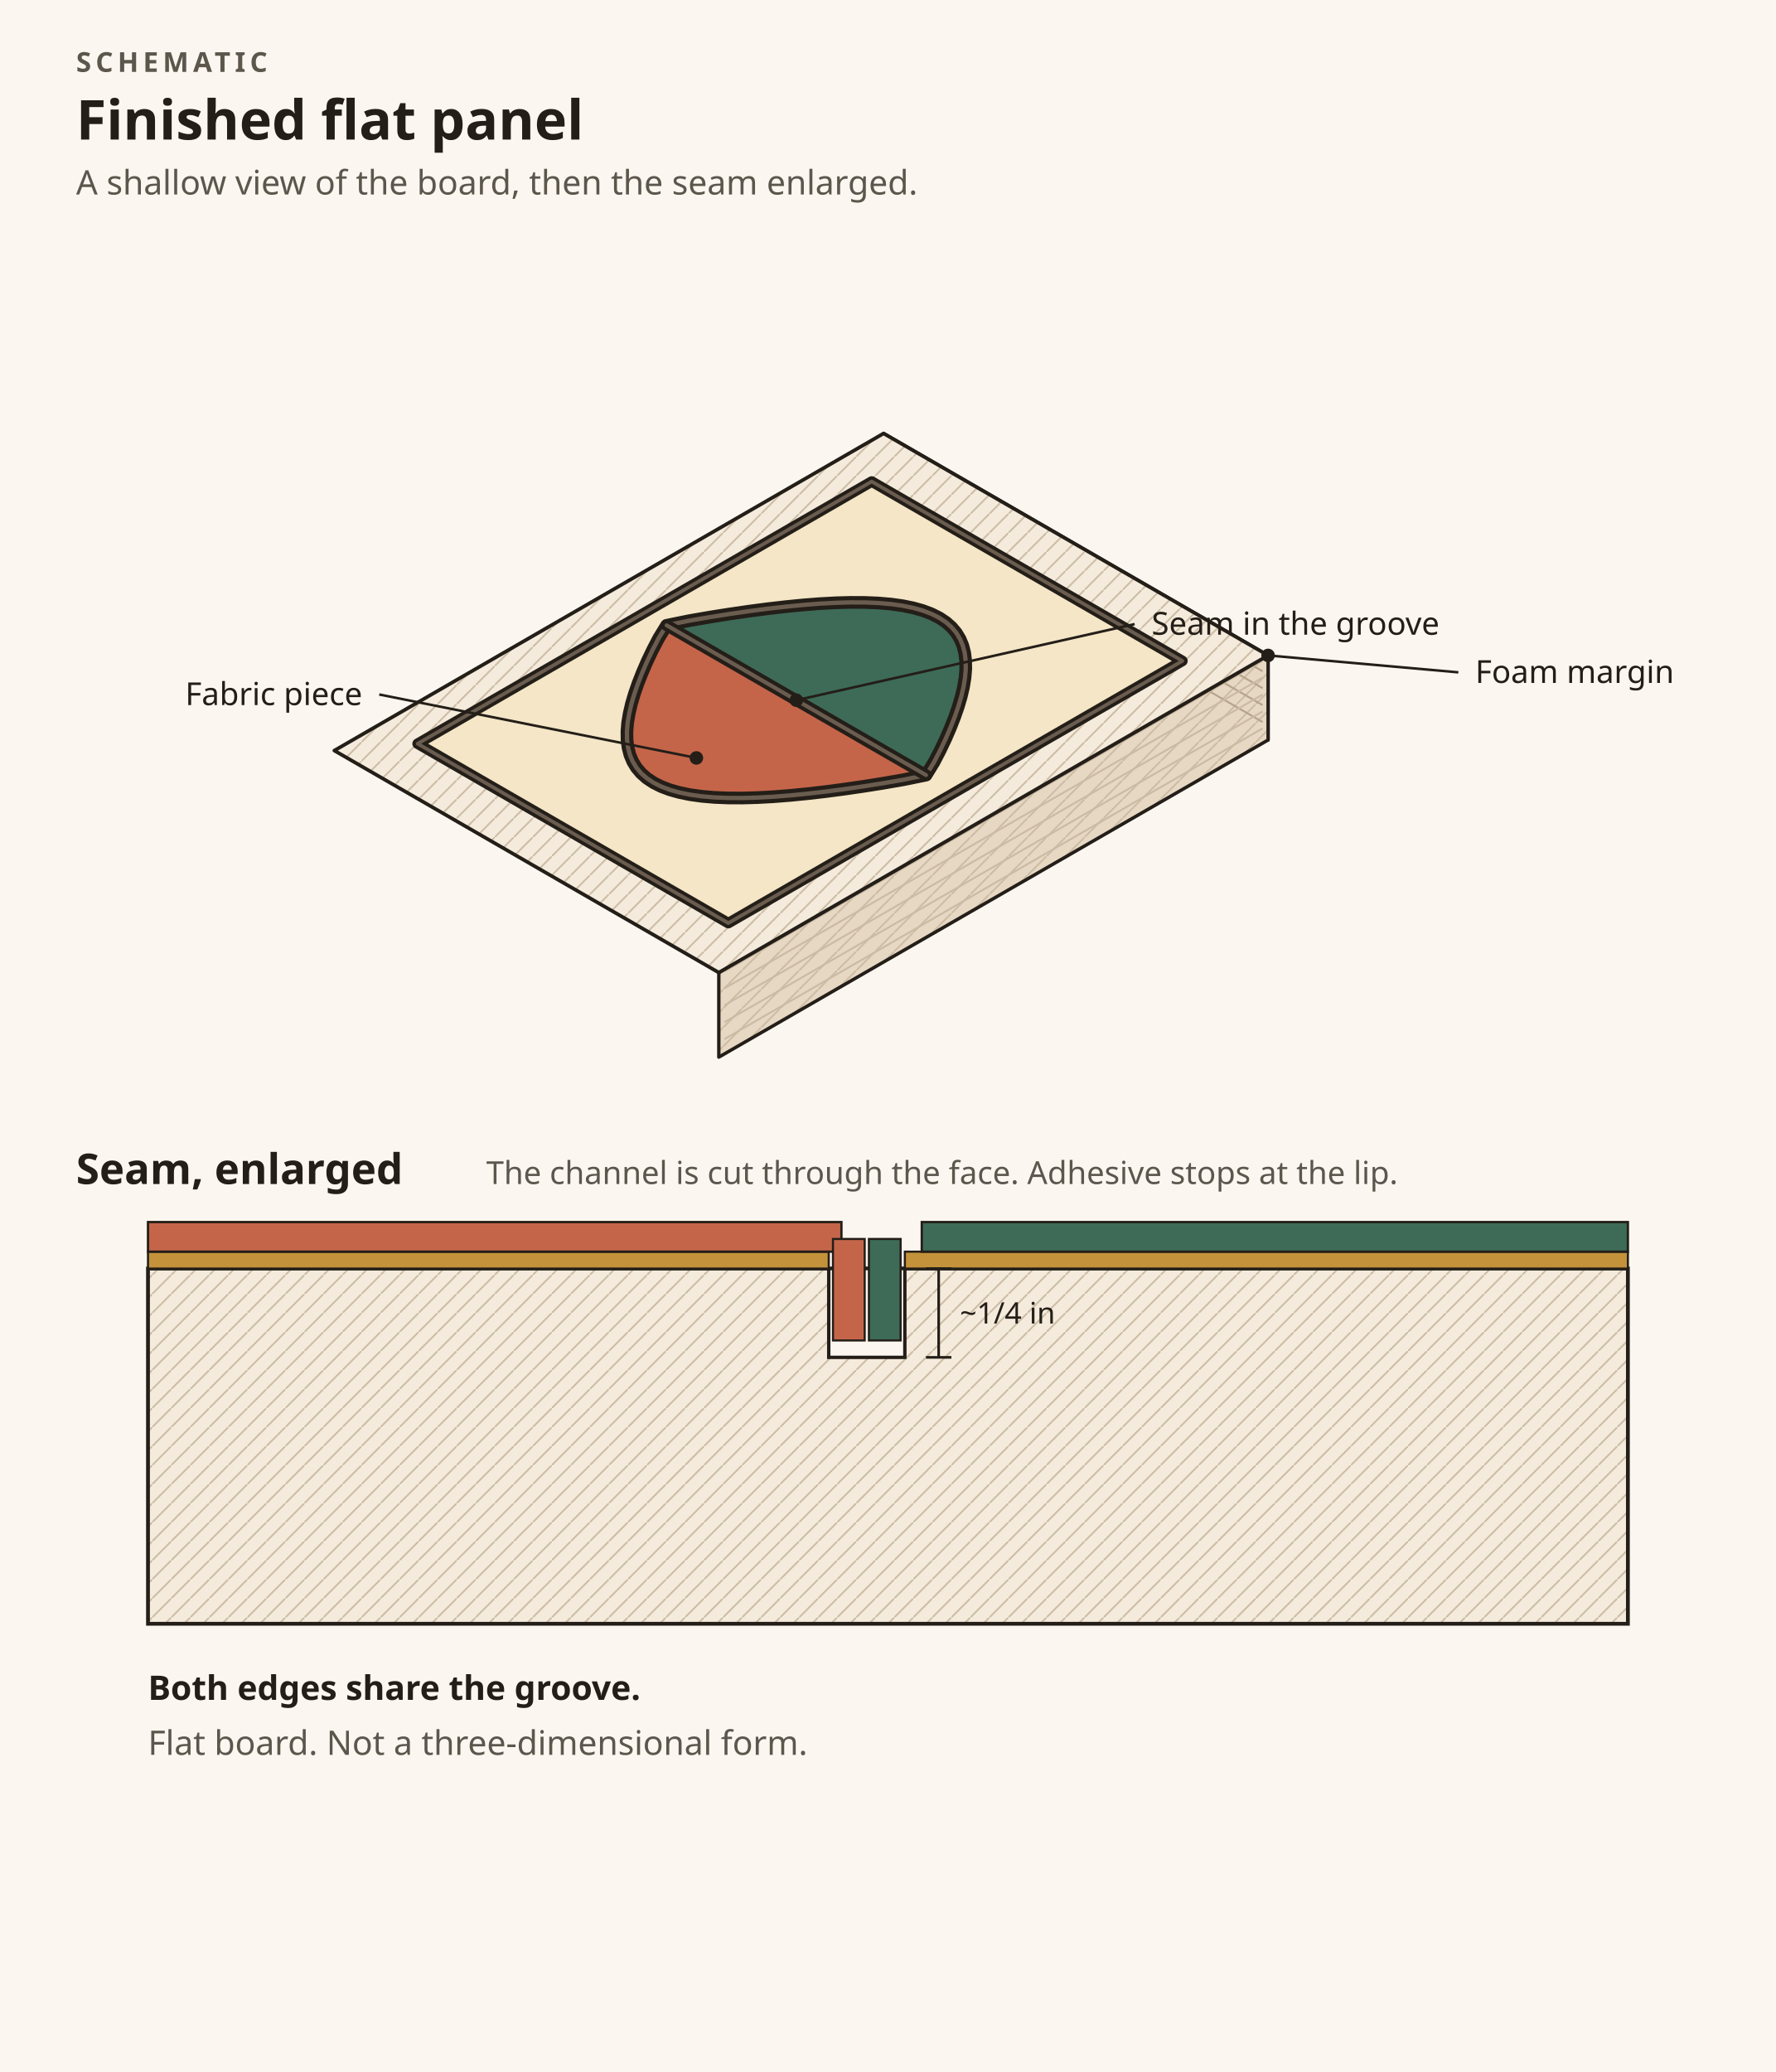
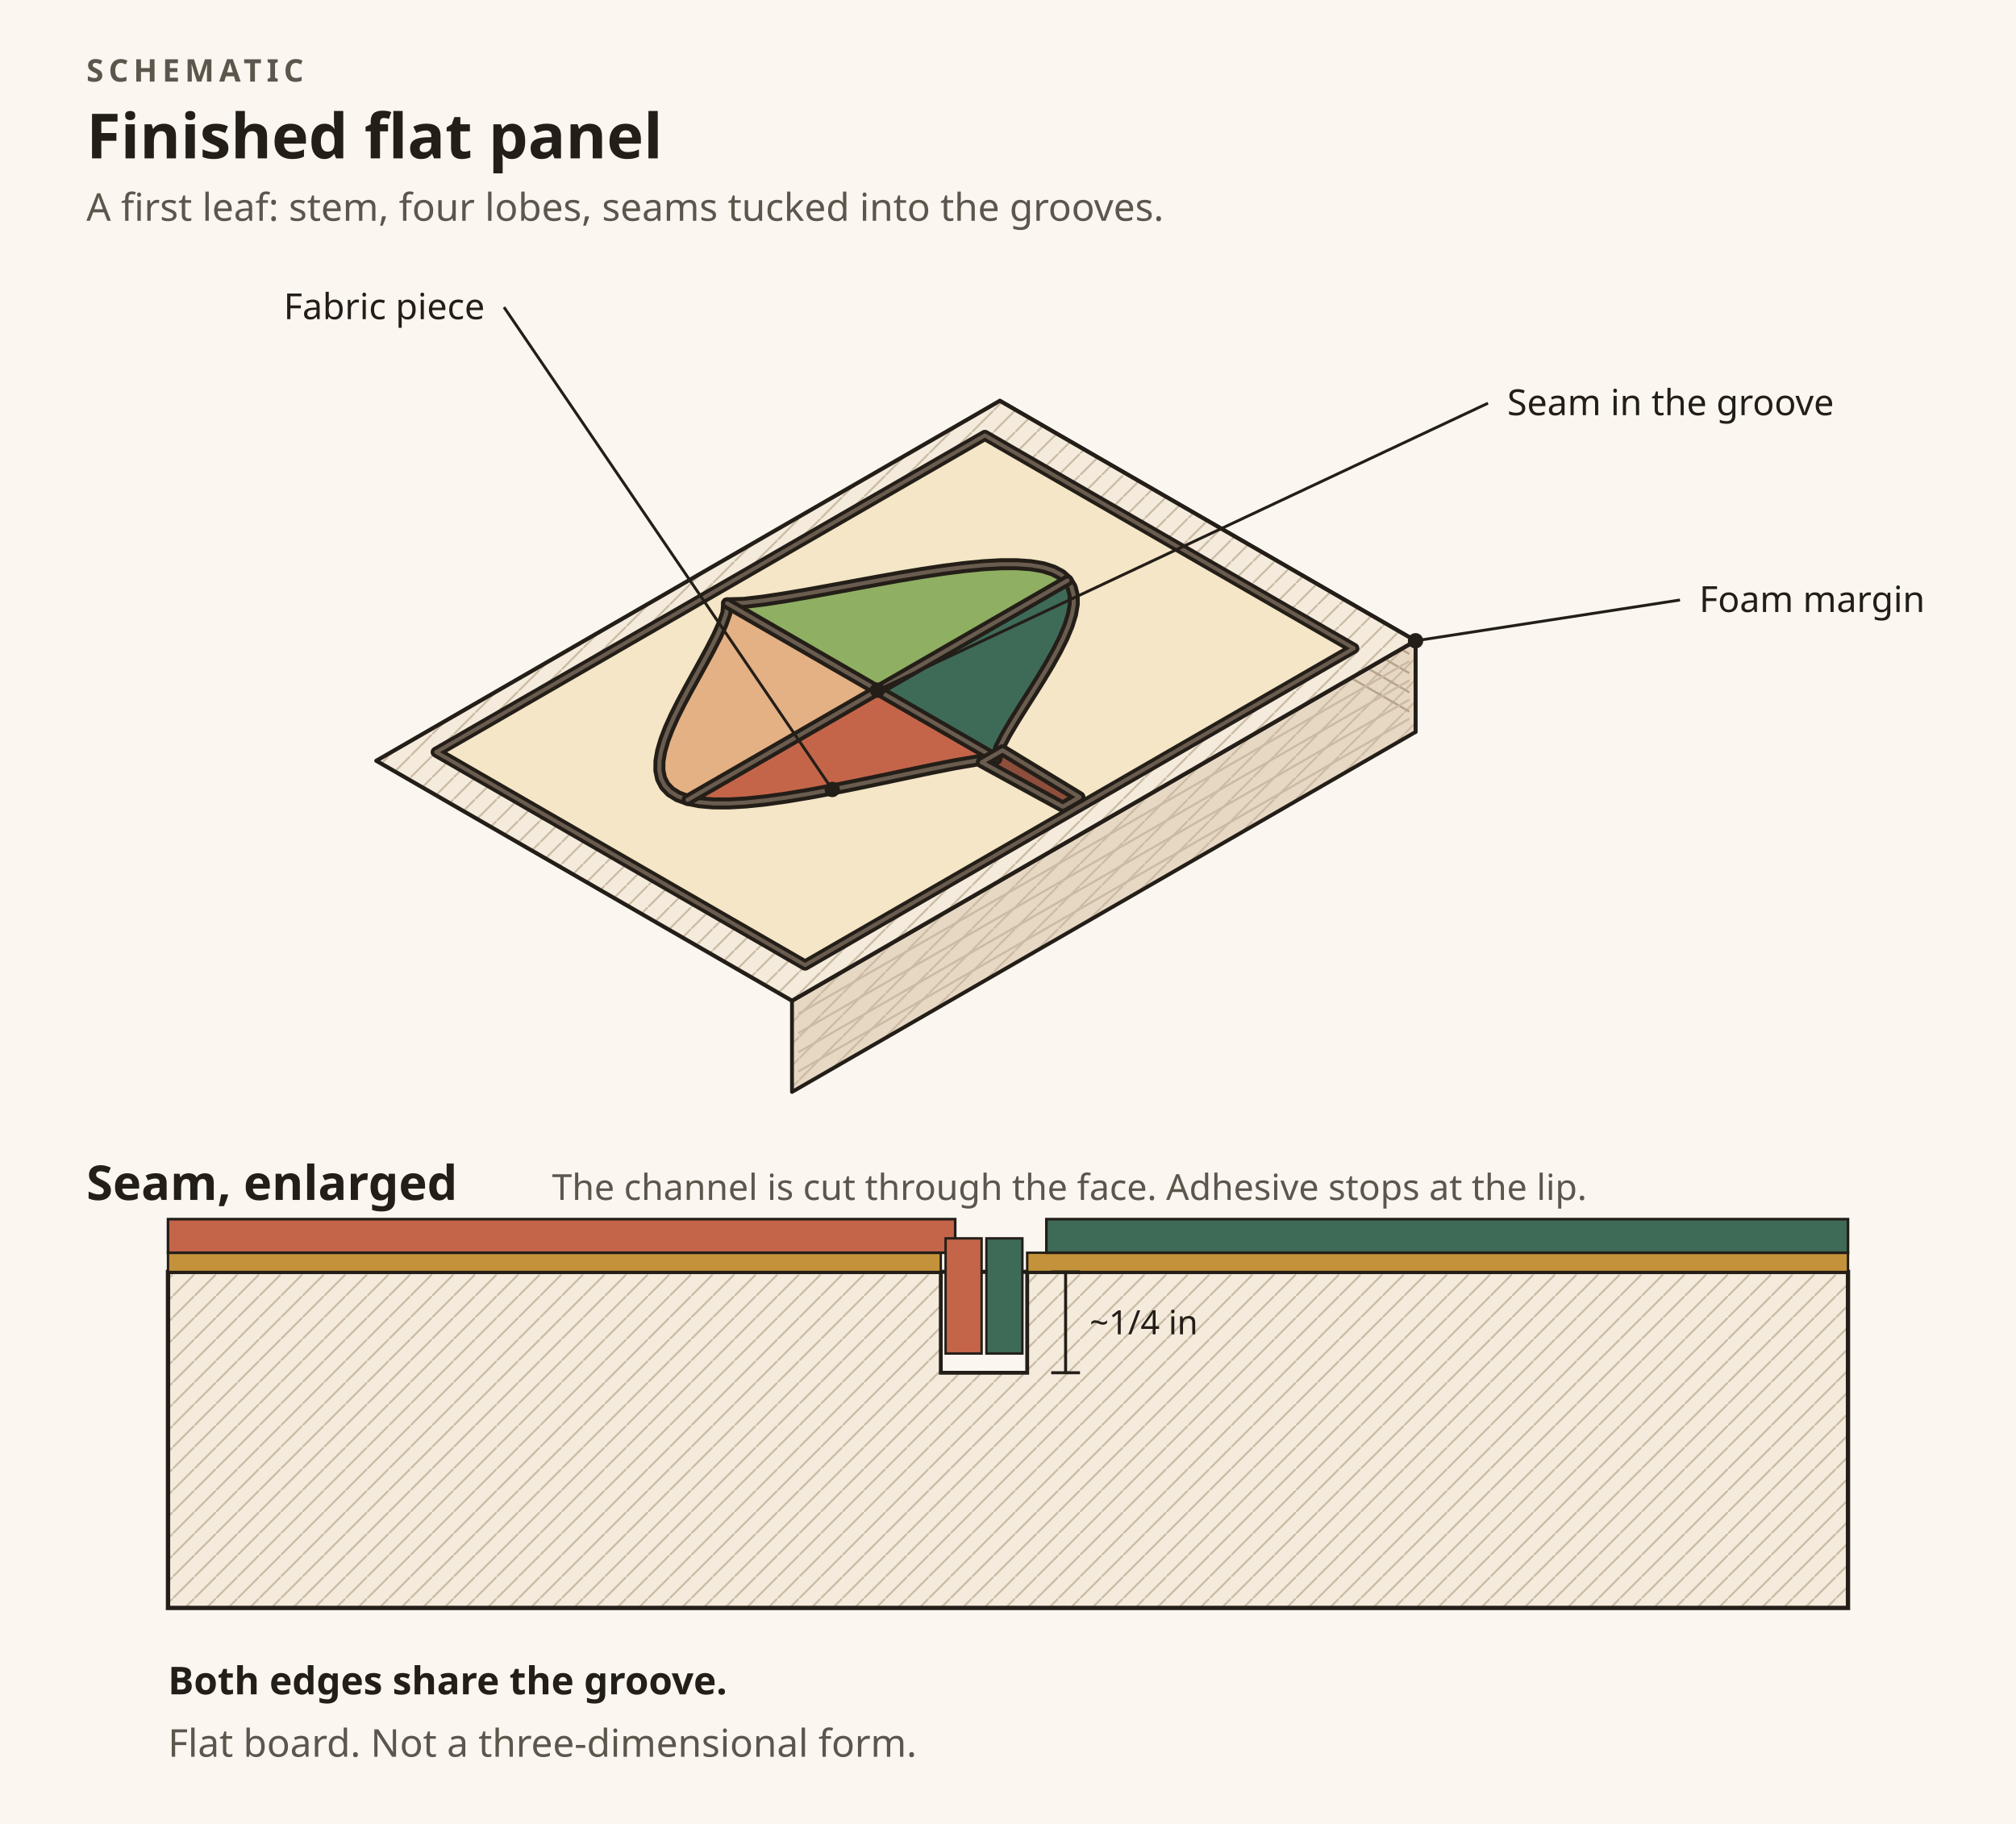
- <svg xmlns="http://www.w3.org/2000/svg" viewBox="0 0 840 980" width="840" height="980" font-family="Segoe UI, system-ui, sans-serif">
+ <svg xmlns="http://www.w3.org/2000/svg" viewBox="0 0 840 760" width="840" height="760" font-family="Segoe UI, system-ui, sans-serif">
  <defs>
    <pattern id="foam" patternUnits="userSpaceOnUse" width="9" height="9">
      <rect width="9" height="9" fill="#f4ebdc" />
      <path d="M0 9 L9 0" stroke="#cbbba4" stroke-width="0.8" />
    </pattern>
    <pattern id="foamSide" patternUnits="userSpaceOnUse" width="9" height="9">
      <rect width="9" height="9" fill="#e7d8c4" />
      <path d="M0 9 L9 0" stroke="#cbbba4" stroke-width="0.8" />
    </pattern>
    <pattern id="foamDark" patternUnits="userSpaceOnUse" width="9" height="9">
      <rect width="9" height="9" fill="#d9c7b0" />
      <path d="M0 9 L9 0" stroke="#b7a48c" stroke-width="0.8" />
    </pattern>
    <marker id="arr" viewBox="0 0 10 10" refX="8.2" refY="5" markerWidth="8" markerHeight="8" orient="auto">
      <path d="M0 1.1 L9.2 5 L0 8.9 Z" fill="#241e18" />
    </marker>
    <marker id="arrW" viewBox="0 0 10 10" refX="8.2" refY="5" markerWidth="8" markerHeight="8" orient="auto">
      <path d="M0 1.1 L9.2 5 L0 8.9 Z" fill="#8f3d32" />
    </marker>
    <marker id="arrR" viewBox="0 0 10 10" refX="8.2" refY="5" markerWidth="8" markerHeight="8" orient="auto">
      <path d="M0 1.1 L9.2 5 L0 8.9 Z" fill="#1a4f3c" />
    </marker>
  </defs>
-   <rect width="840" height="980" fill="#fbf7f0" />
+   <rect width="840" height="760" fill="#fbf7f0" />
  <text x="36" y="34" fill="#5c564c" font-size="13" font-weight="700" letter-spacing="0.16em">SCHEMATIC</text>
  <text x="36" y="66" fill="#241e18" font-size="26" font-weight="700">Finished flat panel</text>
-   <text x="36" y="92" fill="#5c564c" font-size="16">A shallow view of the board, then the seam enlarged.</text>
-   <polygon points="599.81,350.00 417.94,245.00 417.94,205.00 599.81,310.00" fill="url(#foamDark)" stroke="#241e18" stroke-width="1.6" stroke-linejoin="round" />
-   <polygon points="340.00,500.00 599.81,350.00 599.81,310.00 340.00,460.00" fill="url(#foamSide)" stroke="#241e18" stroke-width="1.6" stroke-linejoin="round" />
-   <line x1="342.60" y1="491.50" x2="597.21" y2="344.50" stroke="#cbbba4" stroke-width="0.9" fill="none" />
-   <line x1="597.21" y1="341.50" x2="420.54" y2="239.50" stroke="#b7a48c" stroke-width="0.9" fill="none" />
-   <line x1="342.60" y1="483.50" x2="597.21" y2="336.50" stroke="#cbbba4" stroke-width="0.9" fill="none" />
-   <line x1="597.21" y1="333.50" x2="420.54" y2="231.50" stroke="#b7a48c" stroke-width="0.9" fill="none" />
-   <line x1="342.60" y1="475.50" x2="597.21" y2="328.50" stroke="#cbbba4" stroke-width="0.9" fill="none" />
-   <line x1="597.21" y1="325.50" x2="420.54" y2="223.50" stroke="#b7a48c" stroke-width="0.9" fill="none" />
-   <line x1="342.60" y1="467.50" x2="597.21" y2="320.50" stroke="#cbbba4" stroke-width="0.9" fill="none" />
-   <line x1="597.21" y1="317.50" x2="420.54" y2="215.50" stroke="#b7a48c" stroke-width="0.9" fill="none" />
-   <line x1="342.60" y1="459.50" x2="597.21" y2="312.50" stroke="#cbbba4" stroke-width="0.9" fill="none" />
-   <line x1="597.21" y1="309.50" x2="420.54" y2="207.50" stroke="#b7a48c" stroke-width="0.9" fill="none" />
-   <polygon points="340.00,460.00 599.81,310.00 417.94,205.00 158.13,355.00" fill="url(#foam)" stroke="#241e18" stroke-width="1.7" stroke-linejoin="round" />
-   <polygon points="344.50,436.60 559.28,312.60 412.31,227.75 197.54,351.75" fill="#f4e6c6" stroke="#241e18" stroke-width="1.2" stroke-linejoin="round" />
-   <polygon points="438.03,366.60 427.47,368.76 417.72,370.45 408.33,371.94 399.22,373.26 390.41,374.42 381.88,375.40 373.67,376.21 365.78,376.83 358.25,377.24 351.08,377.44 344.31,377.41 337.95,377.15 332.02,376.64 326.52,375.88 321.47,374.85 316.89,373.57 312.77,372.01 309.13,370.18 305.95,368.07 303.25,365.69 301.02,363.05 299.25,360.13 297.93,356.96 297.05,353.53 296.59,349.86 296.54,345.95 296.89,341.81 297.61,337.47 298.67,332.91 300.07,328.17 301.78,323.25 303.78,318.16 306.06,312.90 308.64,307.48 311.57,301.85 315.32,295.75 315.32,295.75 318.73,297.72 322.14,299.69 325.54,301.65 328.95,303.62 332.36,305.59 335.77,307.56 339.18,309.53 342.59,311.49 346.00,313.46 349.41,315.43 352.81,317.40 356.22,319.37 359.63,321.33 363.04,323.30 366.45,325.27 369.86,327.24 373.27,329.21 376.68,331.18 380.08,333.14 383.49,335.11 386.90,337.08 390.31,339.05 393.72,341.02 397.13,342.98 400.54,344.95 403.95,346.92 407.36,348.89 410.76,350.86 414.17,352.82 417.58,354.79 420.99,356.76 424.40,358.73 427.81,360.70 431.22,362.66 434.63,364.63 438.03,366.60" fill="#c4654a" stroke="#241e18" stroke-width="1.1" stroke-linejoin="round" />
-   <polygon points="438.03,366.60 441.78,360.50 444.71,354.87 447.29,349.45 449.57,344.19 451.57,339.10 453.28,334.18 454.68,329.44 455.75,324.88 456.46,320.54 456.81,316.40 456.76,312.49 456.31,308.82 455.42,305.39 454.10,302.22 452.33,299.30 450.10,296.66 447.40,294.28 444.23,292.18 440.58,290.34 436.46,288.78 431.88,287.50 426.83,286.47 421.34,285.71 415.40,285.20 409.04,284.94 402.27,284.91 395.11,285.11 387.57,285.52 379.69,286.14 371.47,286.95 362.95,287.93 354.13,289.09 345.02,290.41 335.63,291.90 325.88,293.59 315.32,295.75 315.32,295.75 318.73,297.72 322.14,299.69 325.54,301.65 328.95,303.62 332.36,305.59 335.77,307.56 339.18,309.53 342.59,311.49 346.00,313.46 349.41,315.43 352.81,317.40 356.22,319.37 359.63,321.33 363.04,323.30 366.45,325.27 369.86,327.24 373.27,329.21 376.68,331.18 380.08,333.14 383.49,335.11 386.90,337.08 390.31,339.05 393.72,341.02 397.13,342.98 400.54,344.95 403.95,346.92 407.36,348.89 410.76,350.86 414.17,352.82 417.58,354.79 420.99,356.76 424.40,358.73 427.81,360.70 431.22,362.66 434.63,364.63 438.03,366.60" fill="#3d6b58" stroke="#241e18" stroke-width="1.1" stroke-linejoin="round" />
-   <path d="M 438.03 366.60 L 427.47 368.76 L 417.72 370.45 L 408.33 371.94 L 399.22 373.26 L 390.41 374.42 L 381.88 375.40 L 373.67 376.21 L 365.78 376.83 L 358.25 377.24 L 351.08 377.44 L 344.31 377.41 L 337.95 377.15 L 332.02 376.64 L 326.52 375.88 L 321.47 374.85 L 316.89 373.57 L 312.77 372.01 L 309.13 370.18 L 305.95 368.07 L 303.25 365.69 L 301.02 363.05 L 299.25 360.13 L 297.93 356.96 L 297.05 353.53 L 296.59 349.86 L 296.54 345.95 L 296.89 341.81 L 297.61 337.47 L 298.67 332.91 L 300.07 328.17 L 301.78 323.25 L 303.78 318.16 L 306.06 312.90 L 308.64 307.48 L 311.57 301.85 L 315.32 295.75 L 315.32 295.75 L 325.88 293.59 L 335.63 291.90 L 345.02 290.41 L 354.13 289.09 L 362.95 287.93 L 371.47 286.95 L 379.69 286.14 L 387.57 285.52 L 395.11 285.11 L 402.27 284.91 L 409.04 284.94 L 415.40 285.20 L 421.34 285.71 L 426.83 286.47 L 431.88 287.50 L 436.46 288.78 L 440.58 290.34 L 444.23 292.18 L 447.40 294.28 L 450.10 296.66 L 452.33 299.30 L 454.10 302.22 L 455.42 305.39 L 456.31 308.82 L 456.76 312.49 L 456.81 316.40 L 456.46 320.54 L 455.75 324.88 L 454.68 329.44 L 453.28 334.18 L 451.57 339.10 L 449.57 344.19 L 447.29 349.45 L 444.71 354.87 L 441.78 360.50 L 438.03 366.60" fill="none" stroke="#241e18" stroke-width="6" stroke-linecap="round" stroke-linejoin="round" />
-   <path d="M 438.03 366.60 L 427.47 368.76 L 417.72 370.45 L 408.33 371.94 L 399.22 373.26 L 390.41 374.42 L 381.88 375.40 L 373.67 376.21 L 365.78 376.83 L 358.25 377.24 L 351.08 377.44 L 344.31 377.41 L 337.95 377.15 L 332.02 376.64 L 326.52 375.88 L 321.47 374.85 L 316.89 373.57 L 312.77 372.01 L 309.13 370.18 L 305.95 368.07 L 303.25 365.69 L 301.02 363.05 L 299.25 360.13 L 297.93 356.96 L 297.05 353.53 L 296.59 349.86 L 296.54 345.95 L 296.89 341.81 L 297.61 337.47 L 298.67 332.91 L 300.07 328.17 L 301.78 323.25 L 303.78 318.16 L 306.06 312.90 L 308.64 307.48 L 311.57 301.85 L 315.32 295.75 L 315.32 295.75 L 325.88 293.59 L 335.63 291.90 L 345.02 290.41 L 354.13 289.09 L 362.95 287.93 L 371.47 286.95 L 379.69 286.14 L 387.57 285.52 L 395.11 285.11 L 402.27 284.91 L 409.04 284.94 L 415.40 285.20 L 421.34 285.71 L 426.83 286.47 L 431.88 287.50 L 436.46 288.78 L 440.58 290.34 L 444.23 292.18 L 447.40 294.28 L 450.10 296.66 L 452.33 299.30 L 454.10 302.22 L 455.42 305.39 L 456.31 308.82 L 456.76 312.49 L 456.81 316.40 L 456.46 320.54 L 455.75 324.88 L 454.68 329.44 L 453.28 334.18 L 451.57 339.10 L 449.57 344.19 L 447.29 349.45 L 444.71 354.87 L 441.78 360.50 L 438.03 366.60" fill="none" stroke="#6a5d50" stroke-width="2.04" stroke-linecap="round" stroke-linejoin="round" />
-   <path d="M 438.03 366.60 L 434.63 364.63 L 431.22 362.66 L 427.81 360.70 L 424.40 358.73 L 420.99 356.76 L 417.58 354.79 L 414.17 352.82 L 410.76 350.86 L 407.36 348.89 L 403.95 346.92 L 400.54 344.95 L 397.13 342.98 L 393.72 341.02 L 390.31 339.05 L 386.90 337.08 L 383.49 335.11 L 380.08 333.14 L 376.68 331.18 L 373.27 329.21 L 369.86 327.24 L 366.45 325.27 L 363.04 323.30 L 359.63 321.33 L 356.22 319.37 L 352.81 317.40 L 349.41 315.43 L 346.00 313.46 L 342.59 311.49 L 339.18 309.53 L 335.77 307.56 L 332.36 305.59 L 328.95 303.62 L 325.54 301.65 L 322.14 299.69 L 318.73 297.72 L 315.32 295.75" fill="none" stroke="#241e18" stroke-width="5.5" stroke-linecap="round" stroke-linejoin="round" />
-   <path d="M 438.03 366.60 L 434.63 364.63 L 431.22 362.66 L 427.81 360.70 L 424.40 358.73 L 420.99 356.76 L 417.58 354.79 L 414.17 352.82 L 410.76 350.86 L 407.36 348.89 L 403.95 346.92 L 400.54 344.95 L 397.13 342.98 L 393.72 341.02 L 390.31 339.05 L 386.90 337.08 L 383.49 335.11 L 380.08 333.14 L 376.68 331.18 L 373.27 329.21 L 369.86 327.24 L 366.45 325.27 L 363.04 323.30 L 359.63 321.33 L 356.22 319.37 L 352.81 317.40 L 349.41 315.43 L 346.00 313.46 L 342.59 311.49 L 339.18 309.53 L 335.77 307.56 L 332.36 305.59 L 328.95 303.62 L 325.54 301.65 L 322.14 299.69 L 318.73 297.72 L 315.32 295.75" fill="none" stroke="#6a5d50" stroke-width="1.87" stroke-linecap="round" stroke-linejoin="round" />
-   <path d="M 344.50 436.60 L 559.28 312.60 L 412.31 227.75 L 197.54 351.75 L 344.50 436.60" fill="none" stroke="#241e18" stroke-width="5" stroke-linecap="round" stroke-linejoin="round" />
-   <path d="M 344.50 436.60 L 559.28 312.60 L 412.31 227.75 L 197.54 351.75 L 344.50 436.60" fill="none" stroke="#6a5d50" stroke-width="1.7" stroke-linecap="round" stroke-linejoin="round" />
-   <circle cx="329.39" cy="358.48" r="3.20" fill="#241e18" stroke="#241e18" stroke-width="0" />
-   <line x1="329.39" y1="358.48" x2="179.39" y2="328.48" stroke="#241e18" stroke-width="1.2" fill="none" />
-   <text x="171.4" y="333.5" fill="#241e18" font-size="15" font-weight="500" text-anchor="end">Fabric piece</text>
-   <circle cx="376.68" cy="331.18" r="3.20" fill="#241e18" stroke="#241e18" stroke-width="0" />
-   <line x1="376.68" y1="331.18" x2="536.68" y2="295.18" stroke="#241e18" stroke-width="1.2" fill="none" />
-   <text x="544.7" y="300.2" fill="#241e18" font-size="15" font-weight="500" text-anchor="start">Seam in the groove</text>
-   <circle cx="599.81" cy="310.00" r="3.20" fill="#241e18" stroke="#241e18" stroke-width="0" />
-   <line x1="599.81" y1="310.00" x2="689.81" y2="318.00" stroke="#241e18" stroke-width="1.2" fill="none" />
-   <text x="697.8" y="323.0" fill="#241e18" font-size="15" font-weight="500" text-anchor="start">Foam margin</text>
-   <text x="36.0" y="560.0" fill="#241e18" font-size="20" font-weight="700" text-anchor="start">Seam, enlarged</text>
-   <text x="230.0" y="560.0" fill="#5c564c" font-size="15" font-weight="500" text-anchor="start">The channel is cut through the face. Adhesive stops at the lip.</text>
-   <rect x="70.00" y="600.00" width="700.00" height="168.00" rx="0" fill="url(#foam)" stroke="#241e18" stroke-width="1.8" />
-   <rect x="392.00" y="600.00" width="36.00" height="42.00" rx="0" fill="#fbf7f0" stroke="#241e18" stroke-width="1.6" />
-   <rect x="70.00" y="592.00" width="322.00" height="8.00" rx="0" fill="#c4923a" stroke="#241e18" stroke-width="1" />
-   <rect x="428.00" y="592.00" width="342.00" height="8.00" rx="0" fill="#c4923a" stroke="#241e18" stroke-width="1" />
-   <rect x="70.00" y="578.00" width="328.00" height="14.00" rx="0" fill="#c4654a" stroke="#241e18" stroke-width="1.1" />
-   <rect x="394.00" y="586.00" width="15.00" height="48.00" rx="0" fill="#c4654a" stroke="#241e18" stroke-width="1" />
-   <rect x="411.00" y="586.00" width="15.00" height="48.00" rx="0" fill="#3d6b58" stroke="#241e18" stroke-width="1" />
-   <rect x="436.00" y="578.00" width="334.00" height="14.00" rx="0" fill="#3d6b58" stroke="#241e18" stroke-width="1.1" />
-   <line x1="444.00" y1="600.00" x2="444.00" y2="642.00" stroke="#241e18" stroke-width="1.25" fill="none" />
-   <line x1="438.00" y1="600.00" x2="450.00" y2="600.00" stroke="#241e18" stroke-width="1.25" fill="none" />
-   <line x1="438.00" y1="642.00" x2="450.00" y2="642.00" stroke="#241e18" stroke-width="1.25" fill="none" />
-   <text x="454.0" y="626.0" fill="#241e18" font-size="14" font-weight="500" text-anchor="start">~1/4 in</text>
-   <text x="70.0" y="804.0" fill="#241e18" font-size="16" font-weight="700" text-anchor="start">Both edges share the groove.</text>
-   <text x="70.0" y="830.0" fill="#5c564c" font-size="16" font-weight="500" text-anchor="start">Flat board. Not a three-dimensional form.</text>
+   <text x="36" y="92" fill="#5c564c" font-size="16">A first leaf: stem, four lobes, seams tucked into the grooves.</text>
+   <polygon points="589.81,305.00 416.60,205.00 416.60,167.00 589.81,267.00" fill="url(#foamDark)" stroke="#241e18" stroke-width="1.6" stroke-linejoin="round" />
+   <polygon points="330.00,455.00 589.81,305.00 589.81,267.00 330.00,417.00" fill="url(#foamSide)" stroke="#241e18" stroke-width="1.6" stroke-linejoin="round" />
+   <line x1="332.60" y1="446.50" x2="587.21" y2="299.50" stroke="#cbbba4" stroke-width="0.9" fill="none" />
+   <line x1="587.21" y1="296.50" x2="419.20" y2="199.50" stroke="#b7a48c" stroke-width="0.9" fill="none" />
+   <line x1="332.60" y1="438.50" x2="587.21" y2="291.50" stroke="#cbbba4" stroke-width="0.9" fill="none" />
+   <line x1="587.21" y1="288.50" x2="419.20" y2="191.50" stroke="#b7a48c" stroke-width="0.9" fill="none" />
+   <line x1="332.60" y1="430.50" x2="587.21" y2="283.50" stroke="#cbbba4" stroke-width="0.9" fill="none" />
+   <line x1="587.21" y1="280.50" x2="419.20" y2="183.50" stroke="#b7a48c" stroke-width="0.9" fill="none" />
+   <line x1="332.60" y1="422.50" x2="587.21" y2="275.50" stroke="#cbbba4" stroke-width="0.9" fill="none" />
+   <line x1="587.21" y1="272.50" x2="419.20" y2="175.50" stroke="#b7a48c" stroke-width="0.9" fill="none" />
+   <polygon points="330.00,417.00 589.81,267.00 416.60,167.00 156.79,317.00" fill="url(#foam)" stroke="#241e18" stroke-width="1.7" stroke-linejoin="round" />
+   <polygon points="335.46,402.15 564.09,270.15 410.37,181.40 181.74,313.40" fill="#f4e6c6" stroke="#241e18" stroke-width="1.15" stroke-linejoin="round" />
+   <polygon points="409.07,317.65 417.73,312.65 449.77,332.15 442.84,336.15" fill="#8d4e3c" stroke="#241e18" stroke-width="1.05" stroke-linejoin="round" />
+   <polygon points="415.13,316.15 407.33,316.85 397.94,318.45 387.92,320.43 377.59,322.59 367.18,324.79 356.86,326.94 346.77,328.96 337.03,330.77 327.77,332.31 319.07,333.52 311.02,334.36 303.69,334.78 297.13,334.76 291.39,334.27 286.49,333.29 365.65,287.58 368.95,289.49 372.25,291.39 375.55,293.30 378.85,295.20 382.14,297.11 385.44,299.01 388.74,300.91 392.04,302.82 395.34,304.72 398.64,306.63 401.94,308.53 405.23,310.44 408.53,312.34 411.83,314.25 415.13,316.15" fill="#c4654a" stroke="#241e18" stroke-width="1.05" stroke-linejoin="round" />
+   <polygon points="286.49,333.29 282.45,331.81 279.28,329.84 276.95,327.37 275.45,324.43 274.74,321.03 274.77,317.20 275.49,312.98 276.82,308.40 278.69,303.51 281.01,298.36 283.69,293.01 286.63,287.50 289.71,281.92 292.82,276.31 295.83,270.76 298.61,265.35 300.97,260.18 302.67,255.39 302.98,251.40 302.98,251.40 306.28,253.30 309.58,255.21 312.88,257.11 316.17,259.02 319.47,260.92 322.77,262.83 326.07,264.73 329.37,266.64 332.67,268.54 335.97,270.44 339.26,272.35 342.56,274.25 345.86,276.16 349.16,278.06 352.46,279.97 355.76,281.87 359.06,283.78 362.35,285.68 365.65,287.58" fill="#e4b184" stroke="#241e18" stroke-width="1.05" stroke-linejoin="round" />
+   <polygon points="415.13,316.15 416.34,311.65 419.12,306.23 422.55,300.44 426.28,294.48 430.09,288.47 433.82,282.51 437.32,276.68 440.45,271.06 443.12,265.71 445.22,260.69 446.67,256.04 447.40,251.81 447.36,248.03 446.51,244.71 444.81,241.88 365.65,287.58 368.95,289.49 372.25,291.39 375.55,293.30 378.85,295.20 382.14,297.11 385.44,299.01 388.74,300.91 392.04,302.82 395.34,304.72 398.64,306.63 401.94,308.53 405.23,310.44 408.53,312.34 411.83,314.25 415.13,316.15" fill="#3d6b58" stroke="#241e18" stroke-width="1.05" stroke-linejoin="round" />
+   <polygon points="444.81,241.88 442.25,239.55 438.83,237.72 434.56,236.37 429.47,235.51 423.58,235.10 416.95,235.11 409.64,235.53 401.71,236.30 393.24,237.38 384.32,238.72 375.04,240.26 365.51,241.96 355.84,243.74 346.13,245.53 336.52,247.27 327.14,248.87 318.18,250.24 309.89,251.22 302.98,251.40 302.98,251.40 306.28,253.30 309.58,255.21 312.88,257.11 316.17,259.02 319.47,260.92 322.77,262.83 326.07,264.73 329.37,266.64 332.67,268.54 335.97,270.44 339.26,272.35 342.56,274.25 345.86,276.16 349.16,278.06 352.46,279.97 355.76,281.87 359.06,283.78 362.35,285.68 365.65,287.58" fill="#8faf62" stroke="#241e18" stroke-width="1.05" stroke-linejoin="round" />
+   <path d="M 415.13 316.15 L 407.33 316.85 L 397.94 318.45 L 387.92 320.43 L 377.59 322.59 L 367.18 324.79 L 356.86 326.94 L 346.77 328.96 L 337.03 330.77 L 327.77 332.31 L 319.07 333.52 L 311.02 334.36 L 303.69 334.78 L 297.13 334.76 L 291.39 334.27 L 286.49 333.29 L 282.45 331.81 L 279.28 329.84 L 276.95 327.37 L 275.45 324.43 L 274.74 321.03 L 274.77 317.20 L 275.49 312.98 L 276.82 308.40 L 278.69 303.51 L 281.01 298.36 L 283.69 293.01 L 286.63 287.50 L 289.71 281.92 L 292.82 276.31 L 295.83 270.76 L 298.61 265.35 L 300.97 260.18 L 302.67 255.39 L 302.98 251.40 L 302.98 251.40 L 309.89 251.22 L 318.18 250.24 L 327.14 248.87 L 336.52 247.27 L 346.13 245.53 L 355.84 243.74 L 365.51 241.96 L 375.04 240.26 L 384.32 238.72 L 393.24 237.38 L 401.71 236.30 L 409.64 235.53 L 416.95 235.11 L 423.58 235.10 L 429.47 235.51 L 434.56 236.37 L 438.83 237.72 L 442.25 239.55 L 444.81 241.88 L 446.51 244.71 L 447.36 248.03 L 447.40 251.81 L 446.67 256.04 L 445.22 260.69 L 443.12 265.71 L 440.45 271.06 L 437.32 276.68 L 433.82 282.51 L 430.09 288.47 L 426.28 294.48 L 422.55 300.44 L 419.12 306.23 L 416.34 311.65 L 415.13 316.15 L 415.13 316.15" fill="none" stroke="#241e18" stroke-width="5.0" stroke-linecap="round" stroke-linejoin="round" />
+   <path d="M 415.13 316.15 L 407.33 316.85 L 397.94 318.45 L 387.92 320.43 L 377.59 322.59 L 367.18 324.79 L 356.86 326.94 L 346.77 328.96 L 337.03 330.77 L 327.77 332.31 L 319.07 333.52 L 311.02 334.36 L 303.69 334.78 L 297.13 334.76 L 291.39 334.27 L 286.49 333.29 L 282.45 331.81 L 279.28 329.84 L 276.95 327.37 L 275.45 324.43 L 274.74 321.03 L 274.77 317.20 L 275.49 312.98 L 276.82 308.40 L 278.69 303.51 L 281.01 298.36 L 283.69 293.01 L 286.63 287.50 L 289.71 281.92 L 292.82 276.31 L 295.83 270.76 L 298.61 265.35 L 300.97 260.18 L 302.67 255.39 L 302.98 251.40 L 302.98 251.40 L 309.89 251.22 L 318.18 250.24 L 327.14 248.87 L 336.52 247.27 L 346.13 245.53 L 355.84 243.74 L 365.51 241.96 L 375.04 240.26 L 384.32 238.72 L 393.24 237.38 L 401.71 236.30 L 409.64 235.53 L 416.95 235.11 L 423.58 235.10 L 429.47 235.51 L 434.56 236.37 L 438.83 237.72 L 442.25 239.55 L 444.81 241.88 L 446.51 244.71 L 447.36 248.03 L 447.40 251.81 L 446.67 256.04 L 445.22 260.69 L 443.12 265.71 L 440.45 271.06 L 437.32 276.68 L 433.82 282.51 L 430.09 288.47 L 426.28 294.48 L 422.55 300.44 L 419.12 306.23 L 416.34 311.65 L 415.13 316.15 L 415.13 316.15" fill="none" stroke="#6a5d50" stroke-width="1.7" stroke-linecap="round" stroke-linejoin="round" />
+   <path d="M 415.13 316.15 L 411.83 314.25 L 408.53 312.34 L 405.23 310.44 L 401.94 308.53 L 398.64 306.63 L 395.34 304.72 L 392.04 302.82 L 388.74 300.91 L 385.44 299.01 L 382.14 297.11 L 378.85 295.20 L 375.55 293.30 L 372.25 291.39 L 368.95 289.49 L 365.65 287.58 L 362.35 285.68 L 359.06 283.78 L 355.76 281.87 L 352.46 279.97 L 349.16 278.06 L 345.86 276.16 L 342.56 274.25 L 339.26 272.35 L 335.97 270.44 L 332.67 268.54 L 329.37 266.64 L 326.07 264.73 L 322.77 262.83 L 319.47 260.92 L 316.17 259.02 L 312.88 257.11 L 309.58 255.21 L 306.28 253.30 L 302.98 251.40" fill="none" stroke="#241e18" stroke-width="5.0" stroke-linecap="round" stroke-linejoin="round" />
+   <path d="M 415.13 316.15 L 411.83 314.25 L 408.53 312.34 L 405.23 310.44 L 401.94 308.53 L 398.64 306.63 L 395.34 304.72 L 392.04 302.82 L 388.74 300.91 L 385.44 299.01 L 382.14 297.11 L 378.85 295.20 L 375.55 293.30 L 372.25 291.39 L 368.95 289.49 L 365.65 287.58 L 362.35 285.68 L 359.06 283.78 L 355.76 281.87 L 352.46 279.97 L 349.16 278.06 L 345.86 276.16 L 342.56 274.25 L 339.26 272.35 L 335.97 270.44 L 332.67 268.54 L 329.37 266.64 L 326.07 264.73 L 322.77 262.83 L 319.47 260.92 L 316.17 259.02 L 312.88 257.11 L 309.58 255.21 L 306.28 253.30 L 302.98 251.40" fill="none" stroke="#6a5d50" stroke-width="1.7" stroke-linecap="round" stroke-linejoin="round" />
+   <path d="M 286.49 333.29 L 365.65 287.58" fill="none" stroke="#241e18" stroke-width="5.0" stroke-linecap="round" stroke-linejoin="round" />
+   <path d="M 286.49 333.29 L 365.65 287.58" fill="none" stroke="#6a5d50" stroke-width="1.7" stroke-linecap="round" stroke-linejoin="round" />
+   <path d="M 444.81 241.88 L 365.65 287.58" fill="none" stroke="#241e18" stroke-width="5.0" stroke-linecap="round" stroke-linejoin="round" />
+   <path d="M 444.81 241.88 L 365.65 287.58" fill="none" stroke="#6a5d50" stroke-width="1.7" stroke-linecap="round" stroke-linejoin="round" />
+   <path d="M 409.07 317.65 L 417.73 312.65 L 449.77 332.15 L 442.84 336.15 L 409.07 317.65" fill="none" stroke="#241e18" stroke-width="5.0" stroke-linecap="round" stroke-linejoin="round" />
+   <path d="M 409.07 317.65 L 417.73 312.65 L 449.77 332.15 L 442.84 336.15 L 409.07 317.65" fill="none" stroke="#6a5d50" stroke-width="1.7" stroke-linecap="round" stroke-linejoin="round" />
+   <path d="M 335.46 402.15 L 564.09 270.15 L 410.37 181.40 L 181.74 313.40 L 335.46 402.15" fill="none" stroke="#241e18" stroke-width="4.6" stroke-linecap="round" stroke-linejoin="round" />
+   <path d="M 335.46 402.15 L 564.09 270.15 L 410.37 181.40 L 181.74 313.40 L 335.46 402.15" fill="none" stroke="#6a5d50" stroke-width="1.6" stroke-linecap="round" stroke-linejoin="round" />
+   <circle cx="346.77" cy="328.96" r="3.20" fill="#241e18" stroke="#241e18" stroke-width="0" />
+   <line x1="346.77" y1="328.96" x2="210.00" y2="128.00" stroke="#241e18" stroke-width="1.2" fill="none" />
+   <text x="202.0" y="133.0" fill="#241e18" font-size="15" font-weight="500" text-anchor="end">Fabric piece</text>
+   <circle cx="365.65" cy="287.58" r="3.20" fill="#241e18" stroke="#241e18" stroke-width="0" />
+   <line x1="365.65" y1="287.58" x2="620.00" y2="168.00" stroke="#241e18" stroke-width="1.2" fill="none" />
+   <text x="628.0" y="173.0" fill="#241e18" font-size="15" font-weight="500" text-anchor="start">Seam in the groove</text>
+   <circle cx="589.81" cy="267.00" r="3.20" fill="#241e18" stroke="#241e18" stroke-width="0" />
+   <line x1="589.81" y1="267.00" x2="700.00" y2="250.00" stroke="#241e18" stroke-width="1.2" fill="none" />
+   <text x="708.0" y="255.0" fill="#241e18" font-size="15" font-weight="500" text-anchor="start">Foam margin</text>
+   <text x="36.0" y="500.0" fill="#241e18" font-size="20" font-weight="700" text-anchor="start">Seam, enlarged</text>
+   <text x="230.0" y="500.0" fill="#5c564c" font-size="15" font-weight="500" text-anchor="start">The channel is cut through the face. Adhesive stops at the lip.</text>
+   <rect x="70.00" y="530.00" width="700.00" height="140.00" rx="0" fill="url(#foam)" stroke="#241e18" stroke-width="1.8" />
+   <rect x="392.00" y="530.00" width="36.00" height="42.00" rx="0" fill="#fbf7f0" stroke="#241e18" stroke-width="1.6" />
+   <rect x="70.00" y="522.00" width="322.00" height="8.00" rx="0" fill="#c4923a" stroke="#241e18" stroke-width="1" />
+   <rect x="428.00" y="522.00" width="342.00" height="8.00" rx="0" fill="#c4923a" stroke="#241e18" stroke-width="1" />
+   <rect x="70.00" y="508.00" width="328.00" height="14.00" rx="0" fill="#c4654a" stroke="#241e18" stroke-width="1.1" />
+   <rect x="394.00" y="516.00" width="15.00" height="48.00" rx="0" fill="#c4654a" stroke="#241e18" stroke-width="1" />
+   <rect x="411.00" y="516.00" width="15.00" height="48.00" rx="0" fill="#3d6b58" stroke="#241e18" stroke-width="1" />
+   <rect x="436.00" y="508.00" width="334.00" height="14.00" rx="0" fill="#3d6b58" stroke="#241e18" stroke-width="1.1" />
+   <line x1="444.00" y1="530.00" x2="444.00" y2="572.00" stroke="#241e18" stroke-width="1.25" fill="none" />
+   <line x1="438.00" y1="530.00" x2="450.00" y2="530.00" stroke="#241e18" stroke-width="1.25" fill="none" />
+   <line x1="438.00" y1="572.00" x2="450.00" y2="572.00" stroke="#241e18" stroke-width="1.25" fill="none" />
+   <text x="454.0" y="556.0" fill="#241e18" font-size="14" font-weight="500" text-anchor="start">~1/4 in</text>
+   <text x="70.0" y="706.0" fill="#241e18" font-size="16" font-weight="700" text-anchor="start">Both edges share the groove.</text>
+   <text x="70.0" y="732.0" fill="#5c564c" font-size="16" font-weight="500" text-anchor="start">Flat board. Not a three-dimensional form.</text>
</svg>
